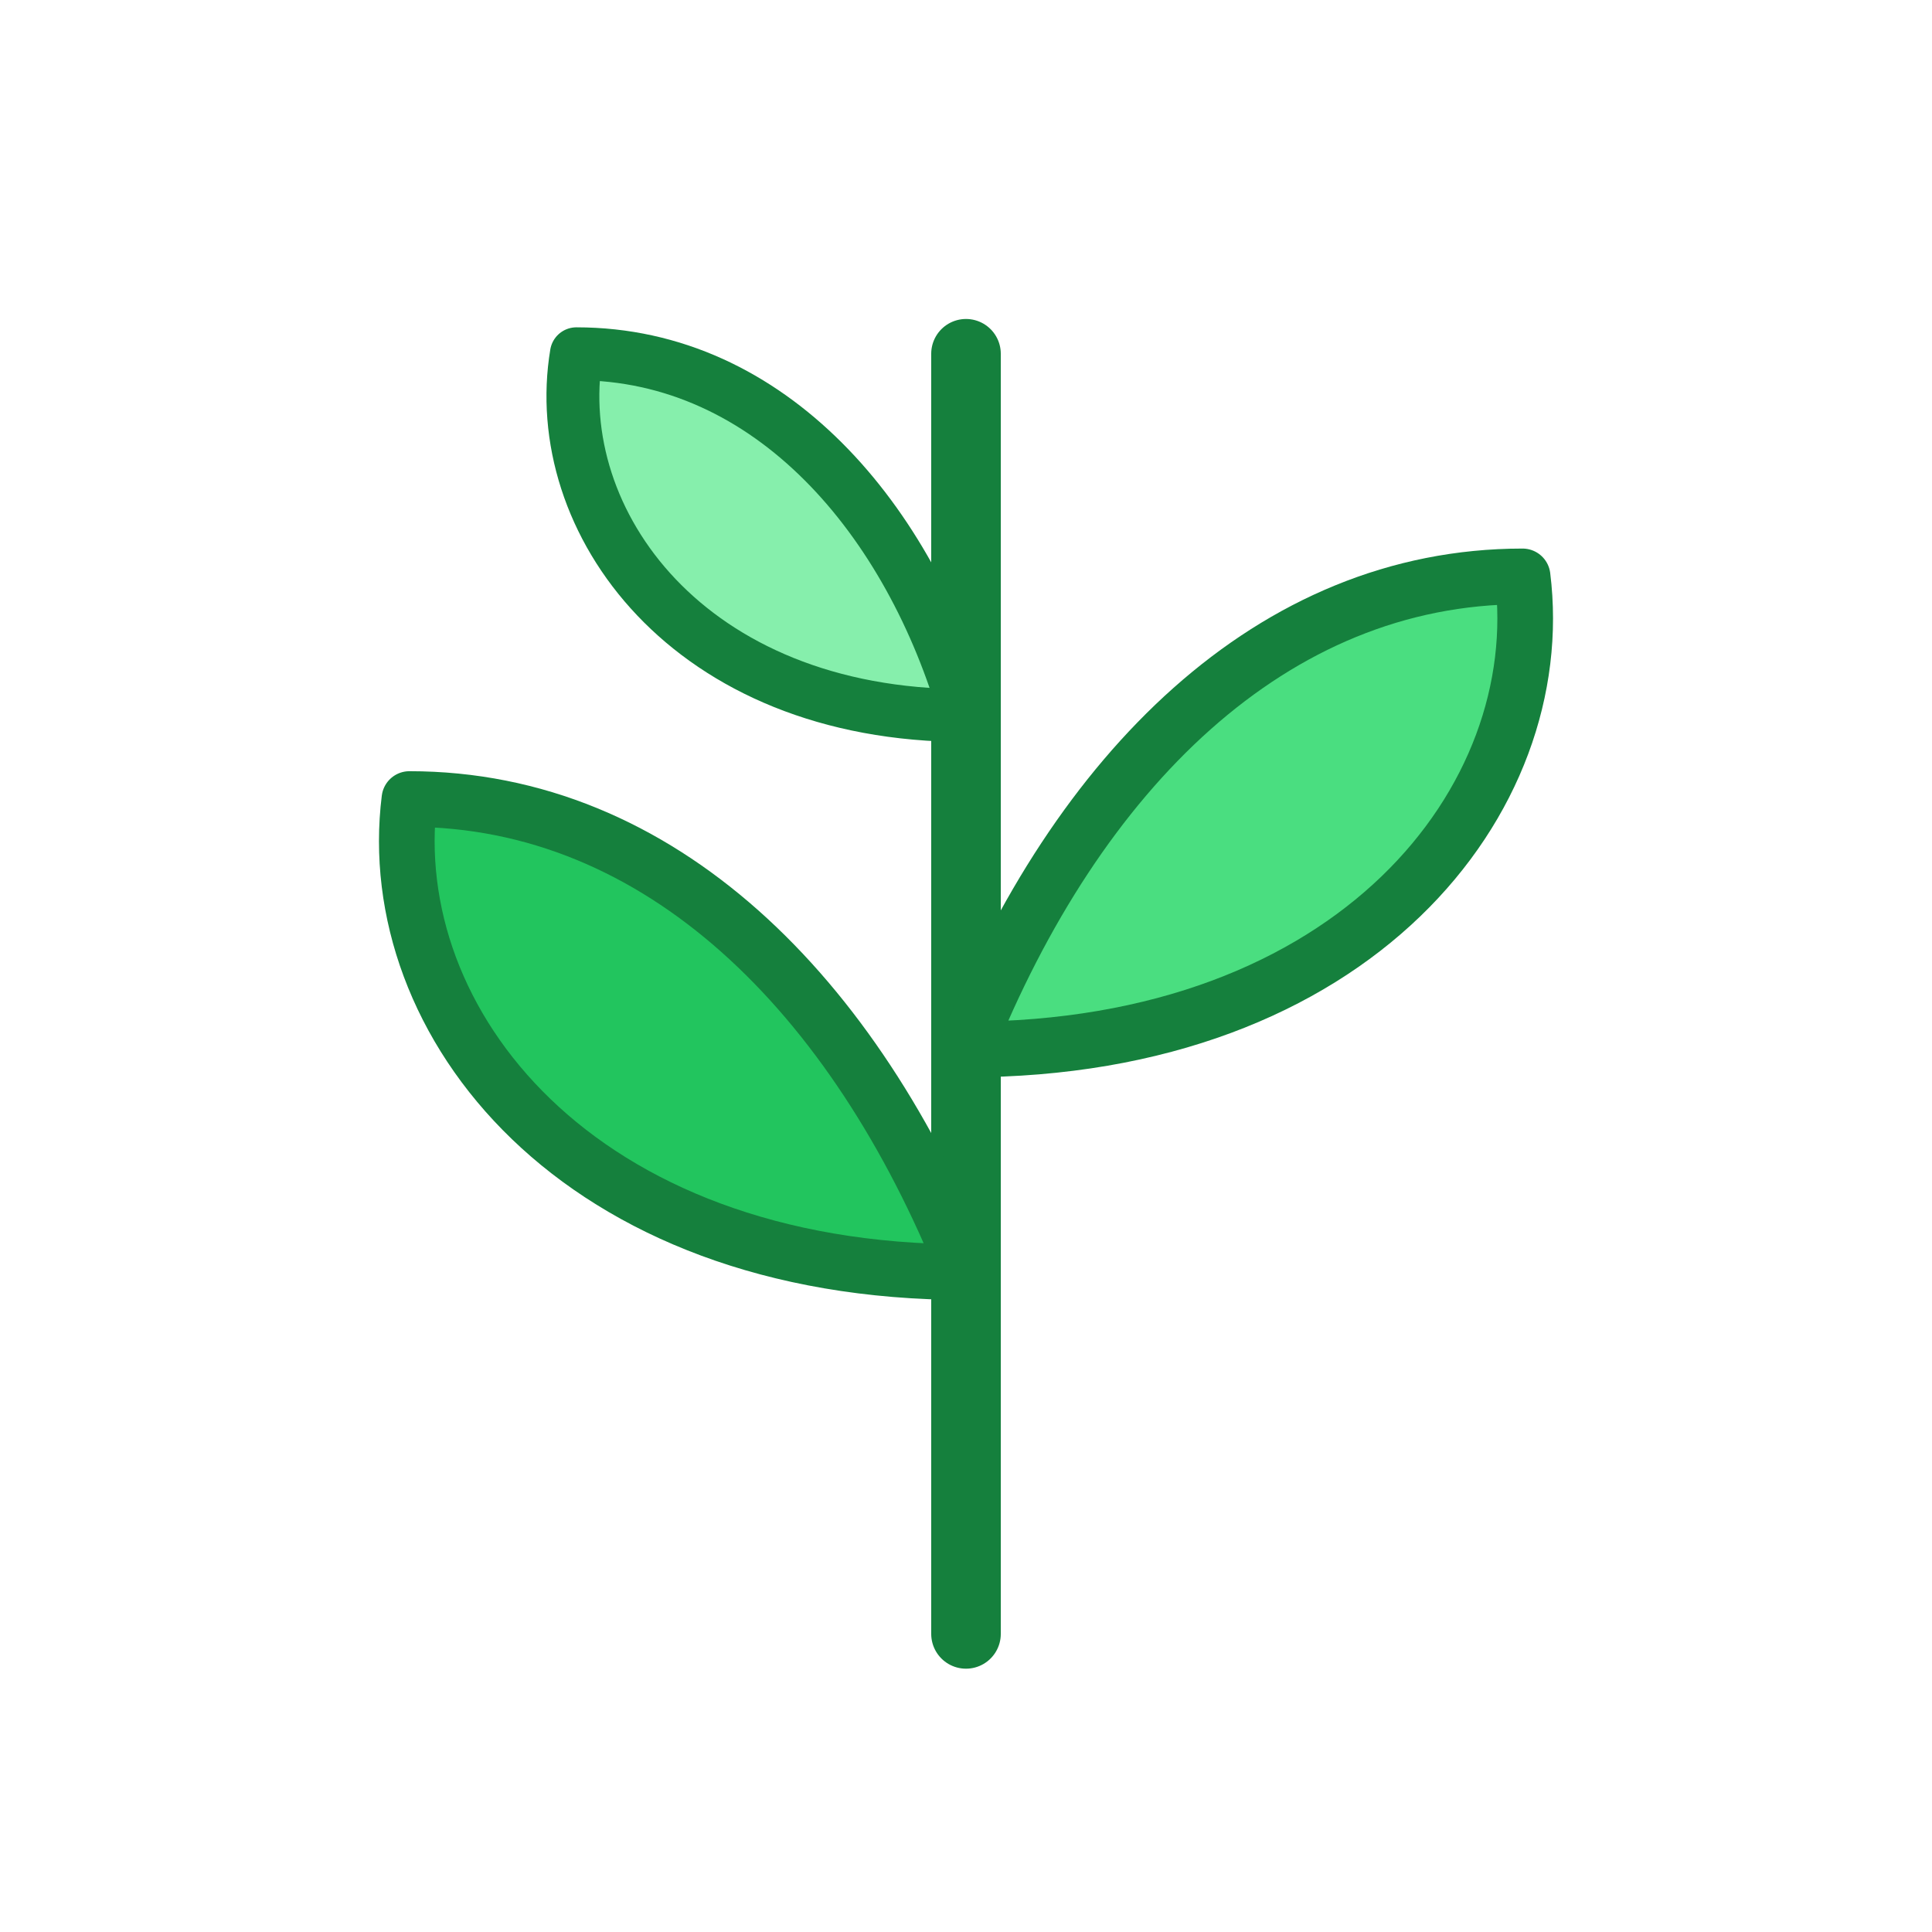
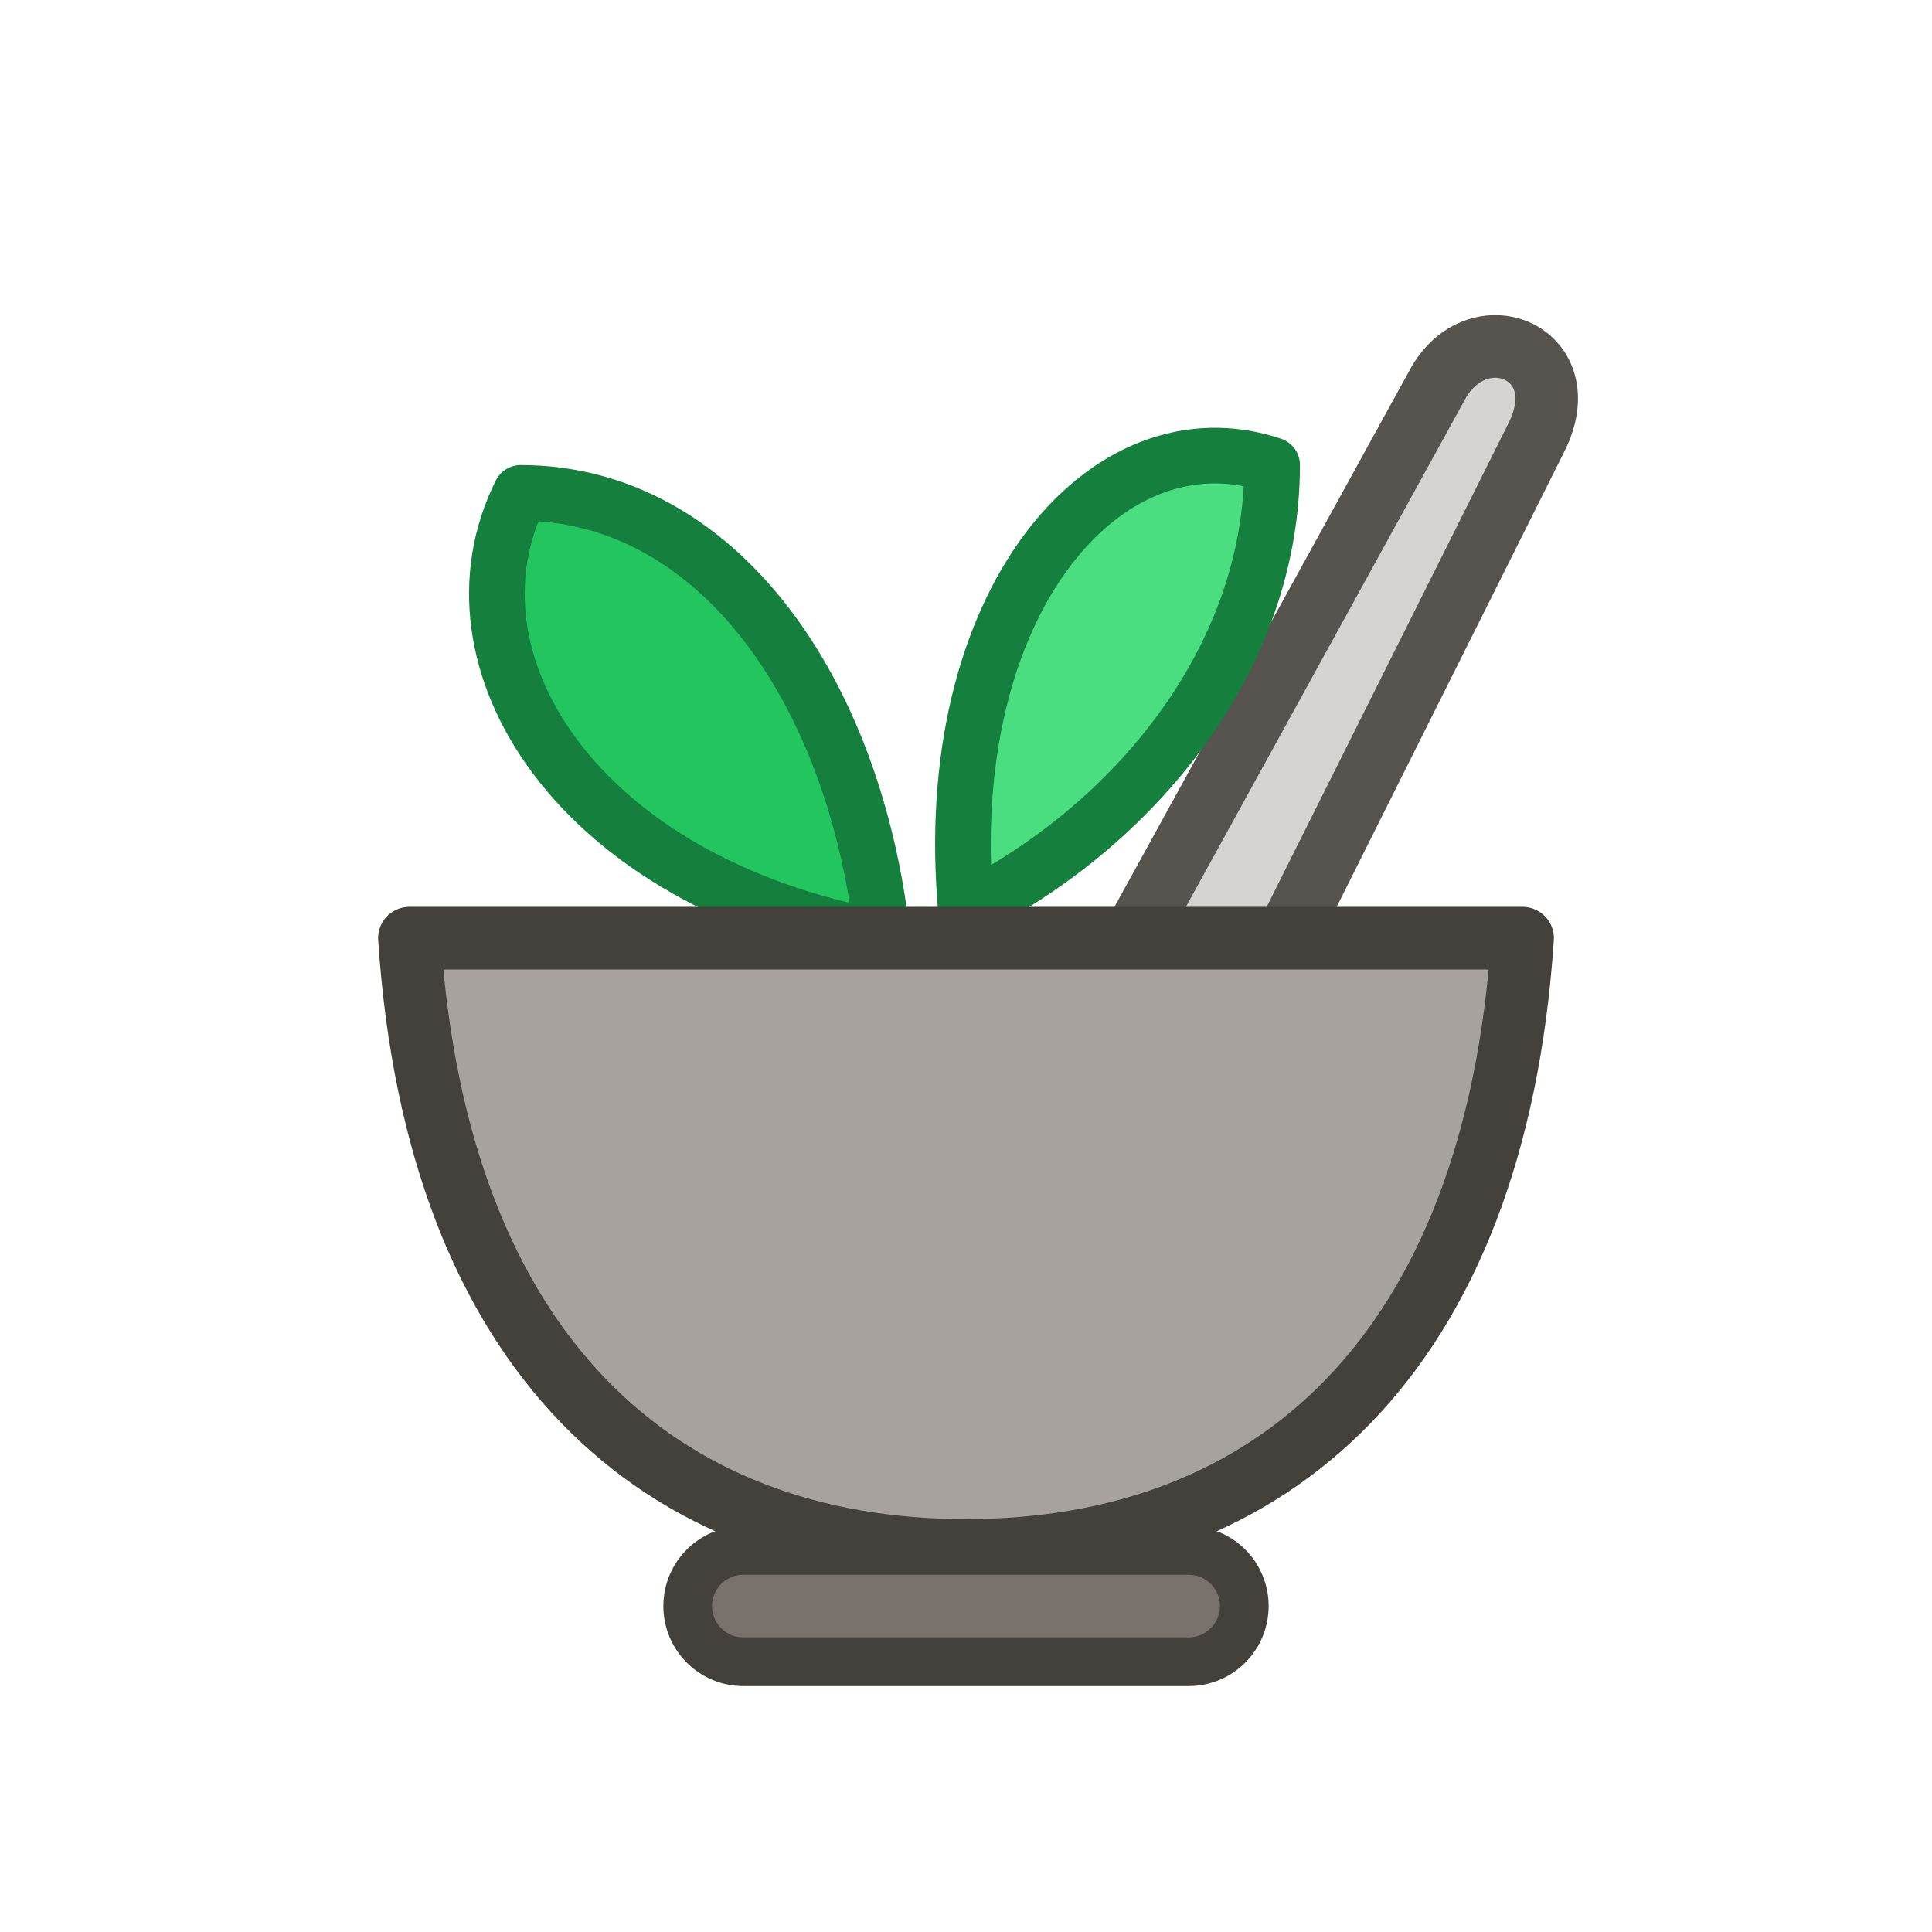
<svg xmlns="http://www.w3.org/2000/svg" viewBox="0 0 128 128" width="128" height="128">
  <g data-normalized="1" transform="translate(5, 5) scale(0.921875)" stroke-linecap="round" stroke-linejoin="round">
-     <path d="M64 112 C64 78 64 46 64 20" fill="none" stroke="#15803D" stroke-width="5" />
-     <path d="M64 86 C36 86 22 68 24 52 C42 52 56 66 64 86 Z" fill="#22C55E" stroke="#15803D" stroke-width="4" />
-     <path d="M64 70 C92 70 106 52 104 36 C86 36 72 50 64 70 Z" fill="#4ADE80" stroke="#15803D" stroke-width="4" />
-     <path d="M64 46 C44 46 34 32 36 20 C50 20 60 32 64 46 Z" fill="#86EFAC" stroke="#15803D" stroke-width="3.8" />
+     <path d="M76 62 L98 22 C101 17 108 20 105 26 L86 64" fill="#D6D3D1" stroke="#57534E" stroke-width="4.5" />
+     <path d="M58 62 C36 58 26 42 32 30 C46 30 56 44 58 62 Z" fill="#22C55E" stroke="#15803D" stroke-width="4" />
+     <path d="M64 60 C62 38 74 24 86 28 C86 42 76 54 64 60 Z" fill="#4ADE80" stroke="#15803D" stroke-width="4" />
+     <path d="M24 62 L104 62 C102 92 86 106 64 106 C42 106 26 92 24 62 Z" fill="#A8A29E" stroke="#44403C" stroke-width="4.5" />
+     <rect x="44" y="106" width="40" height="8" rx="4" fill="#78716C" stroke="#44403C" stroke-width="3.5" />
  </g>
</svg>
